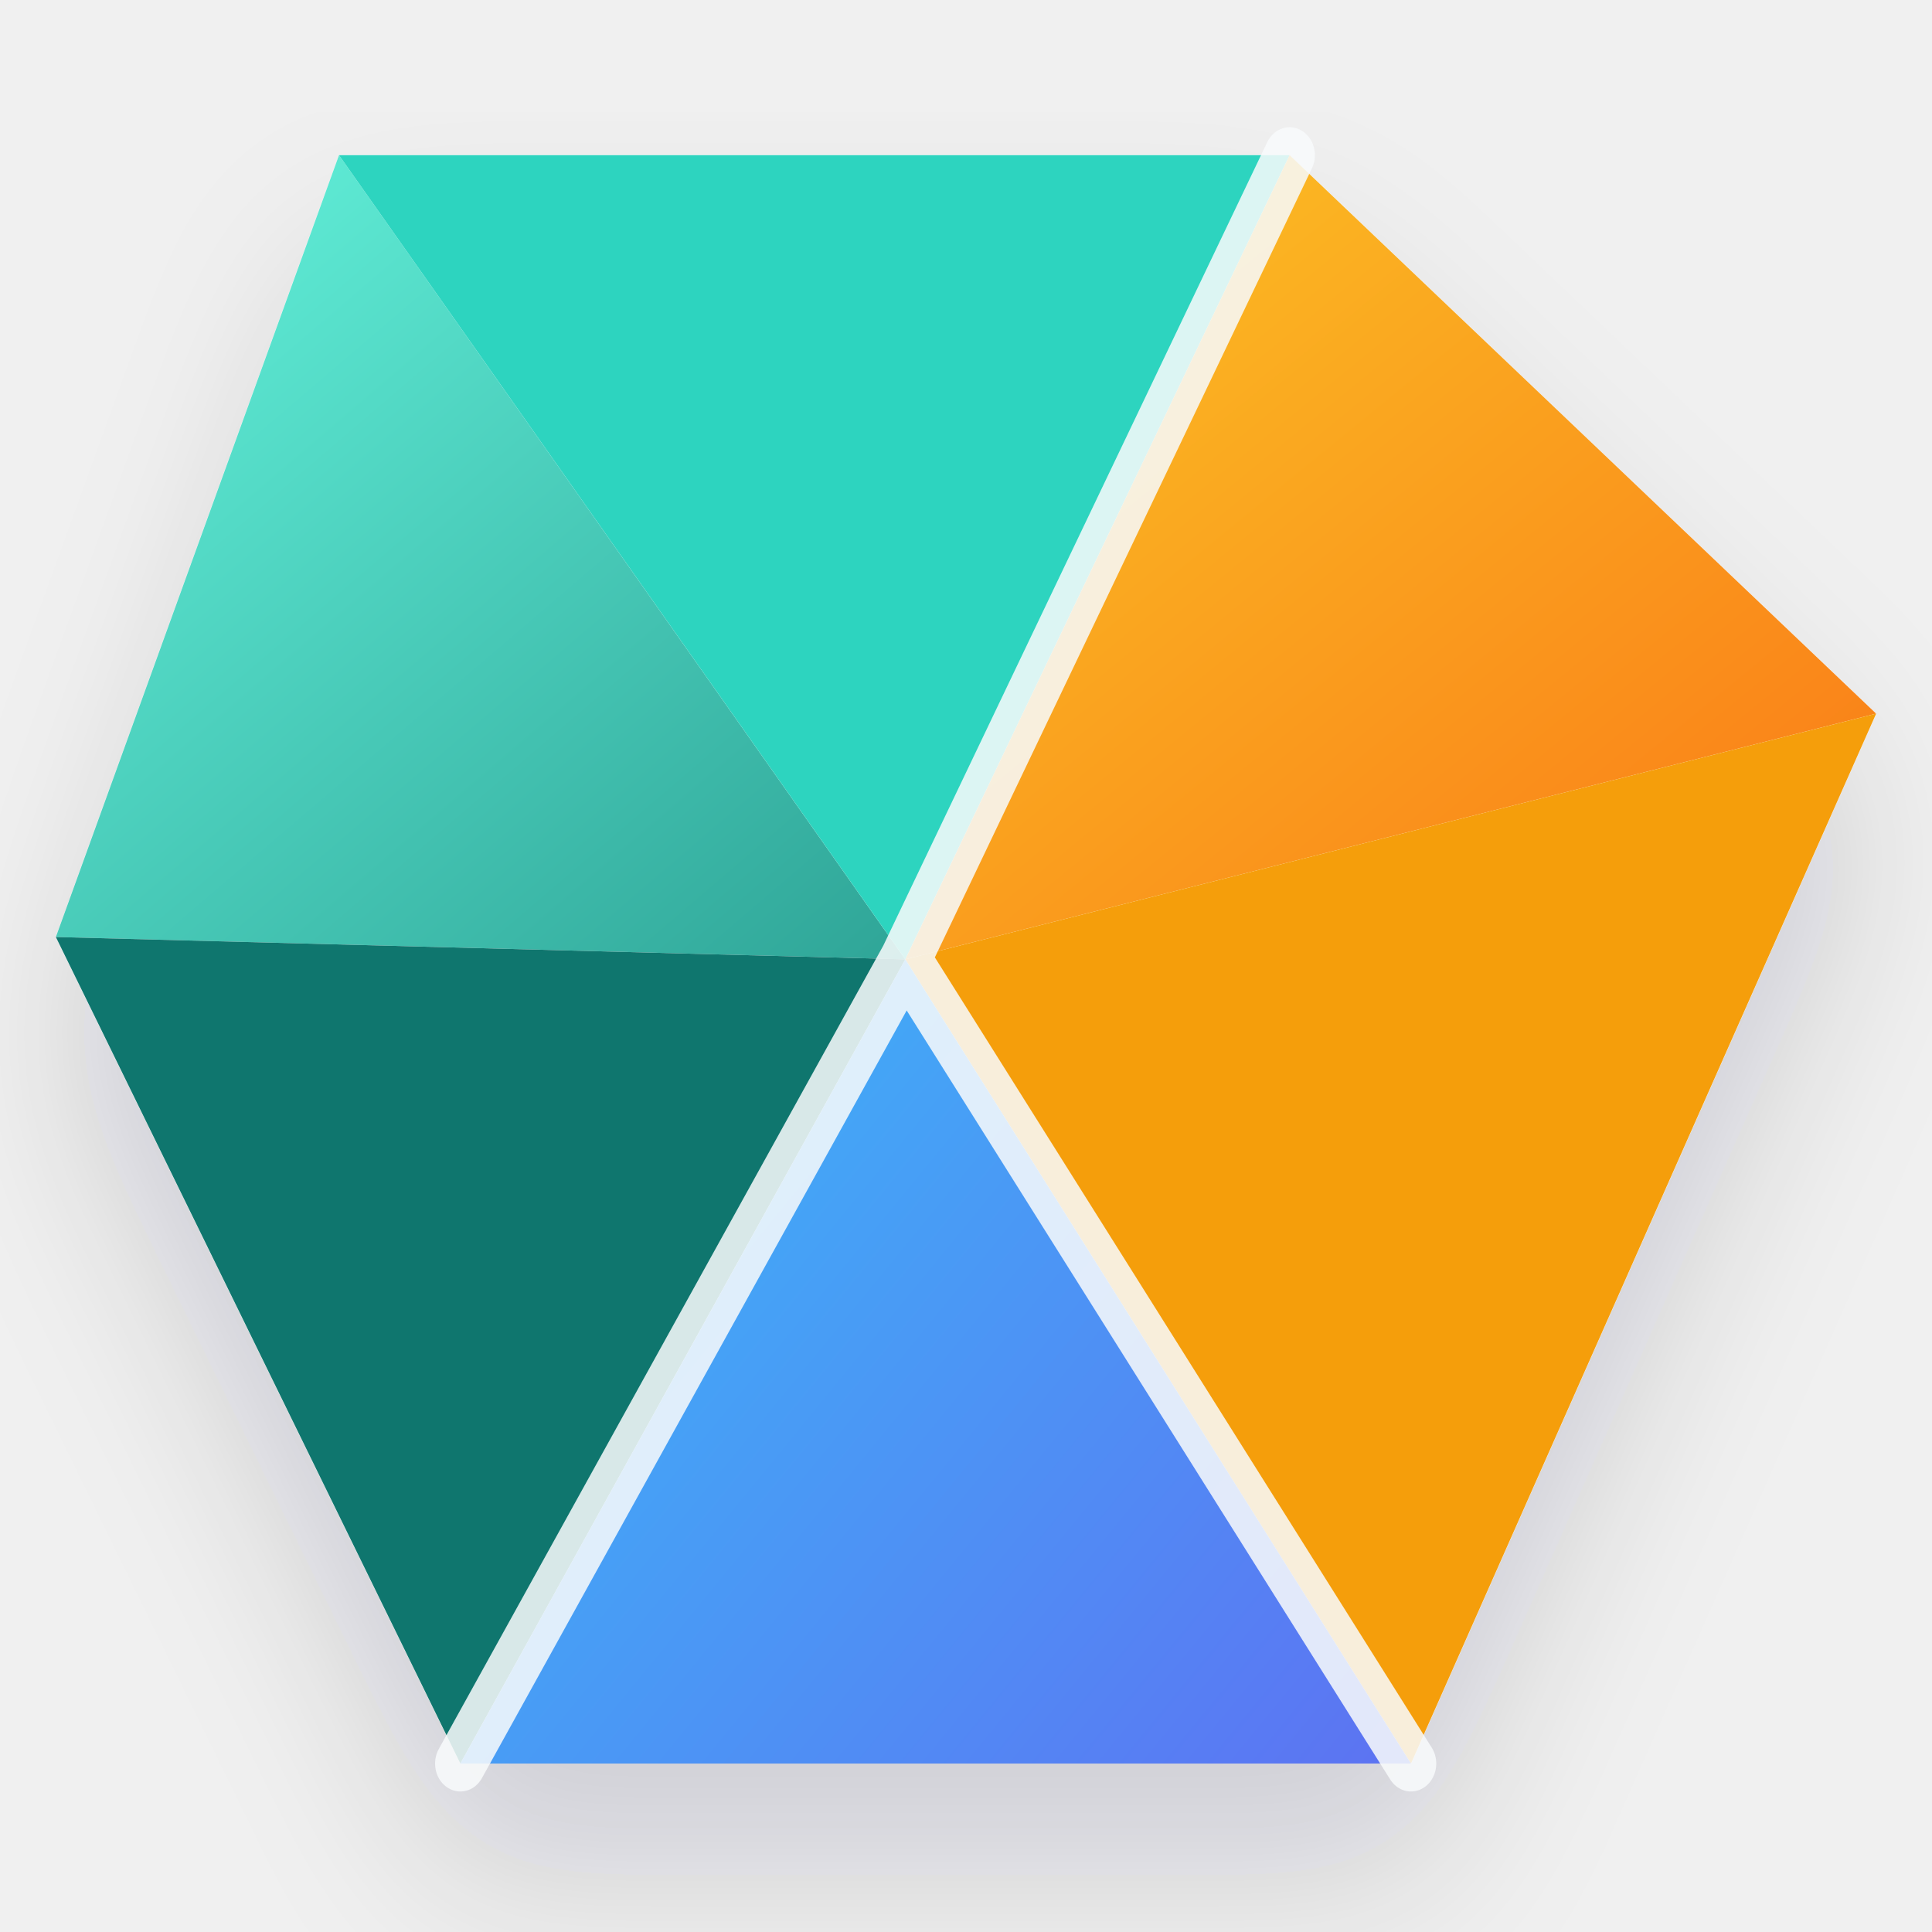
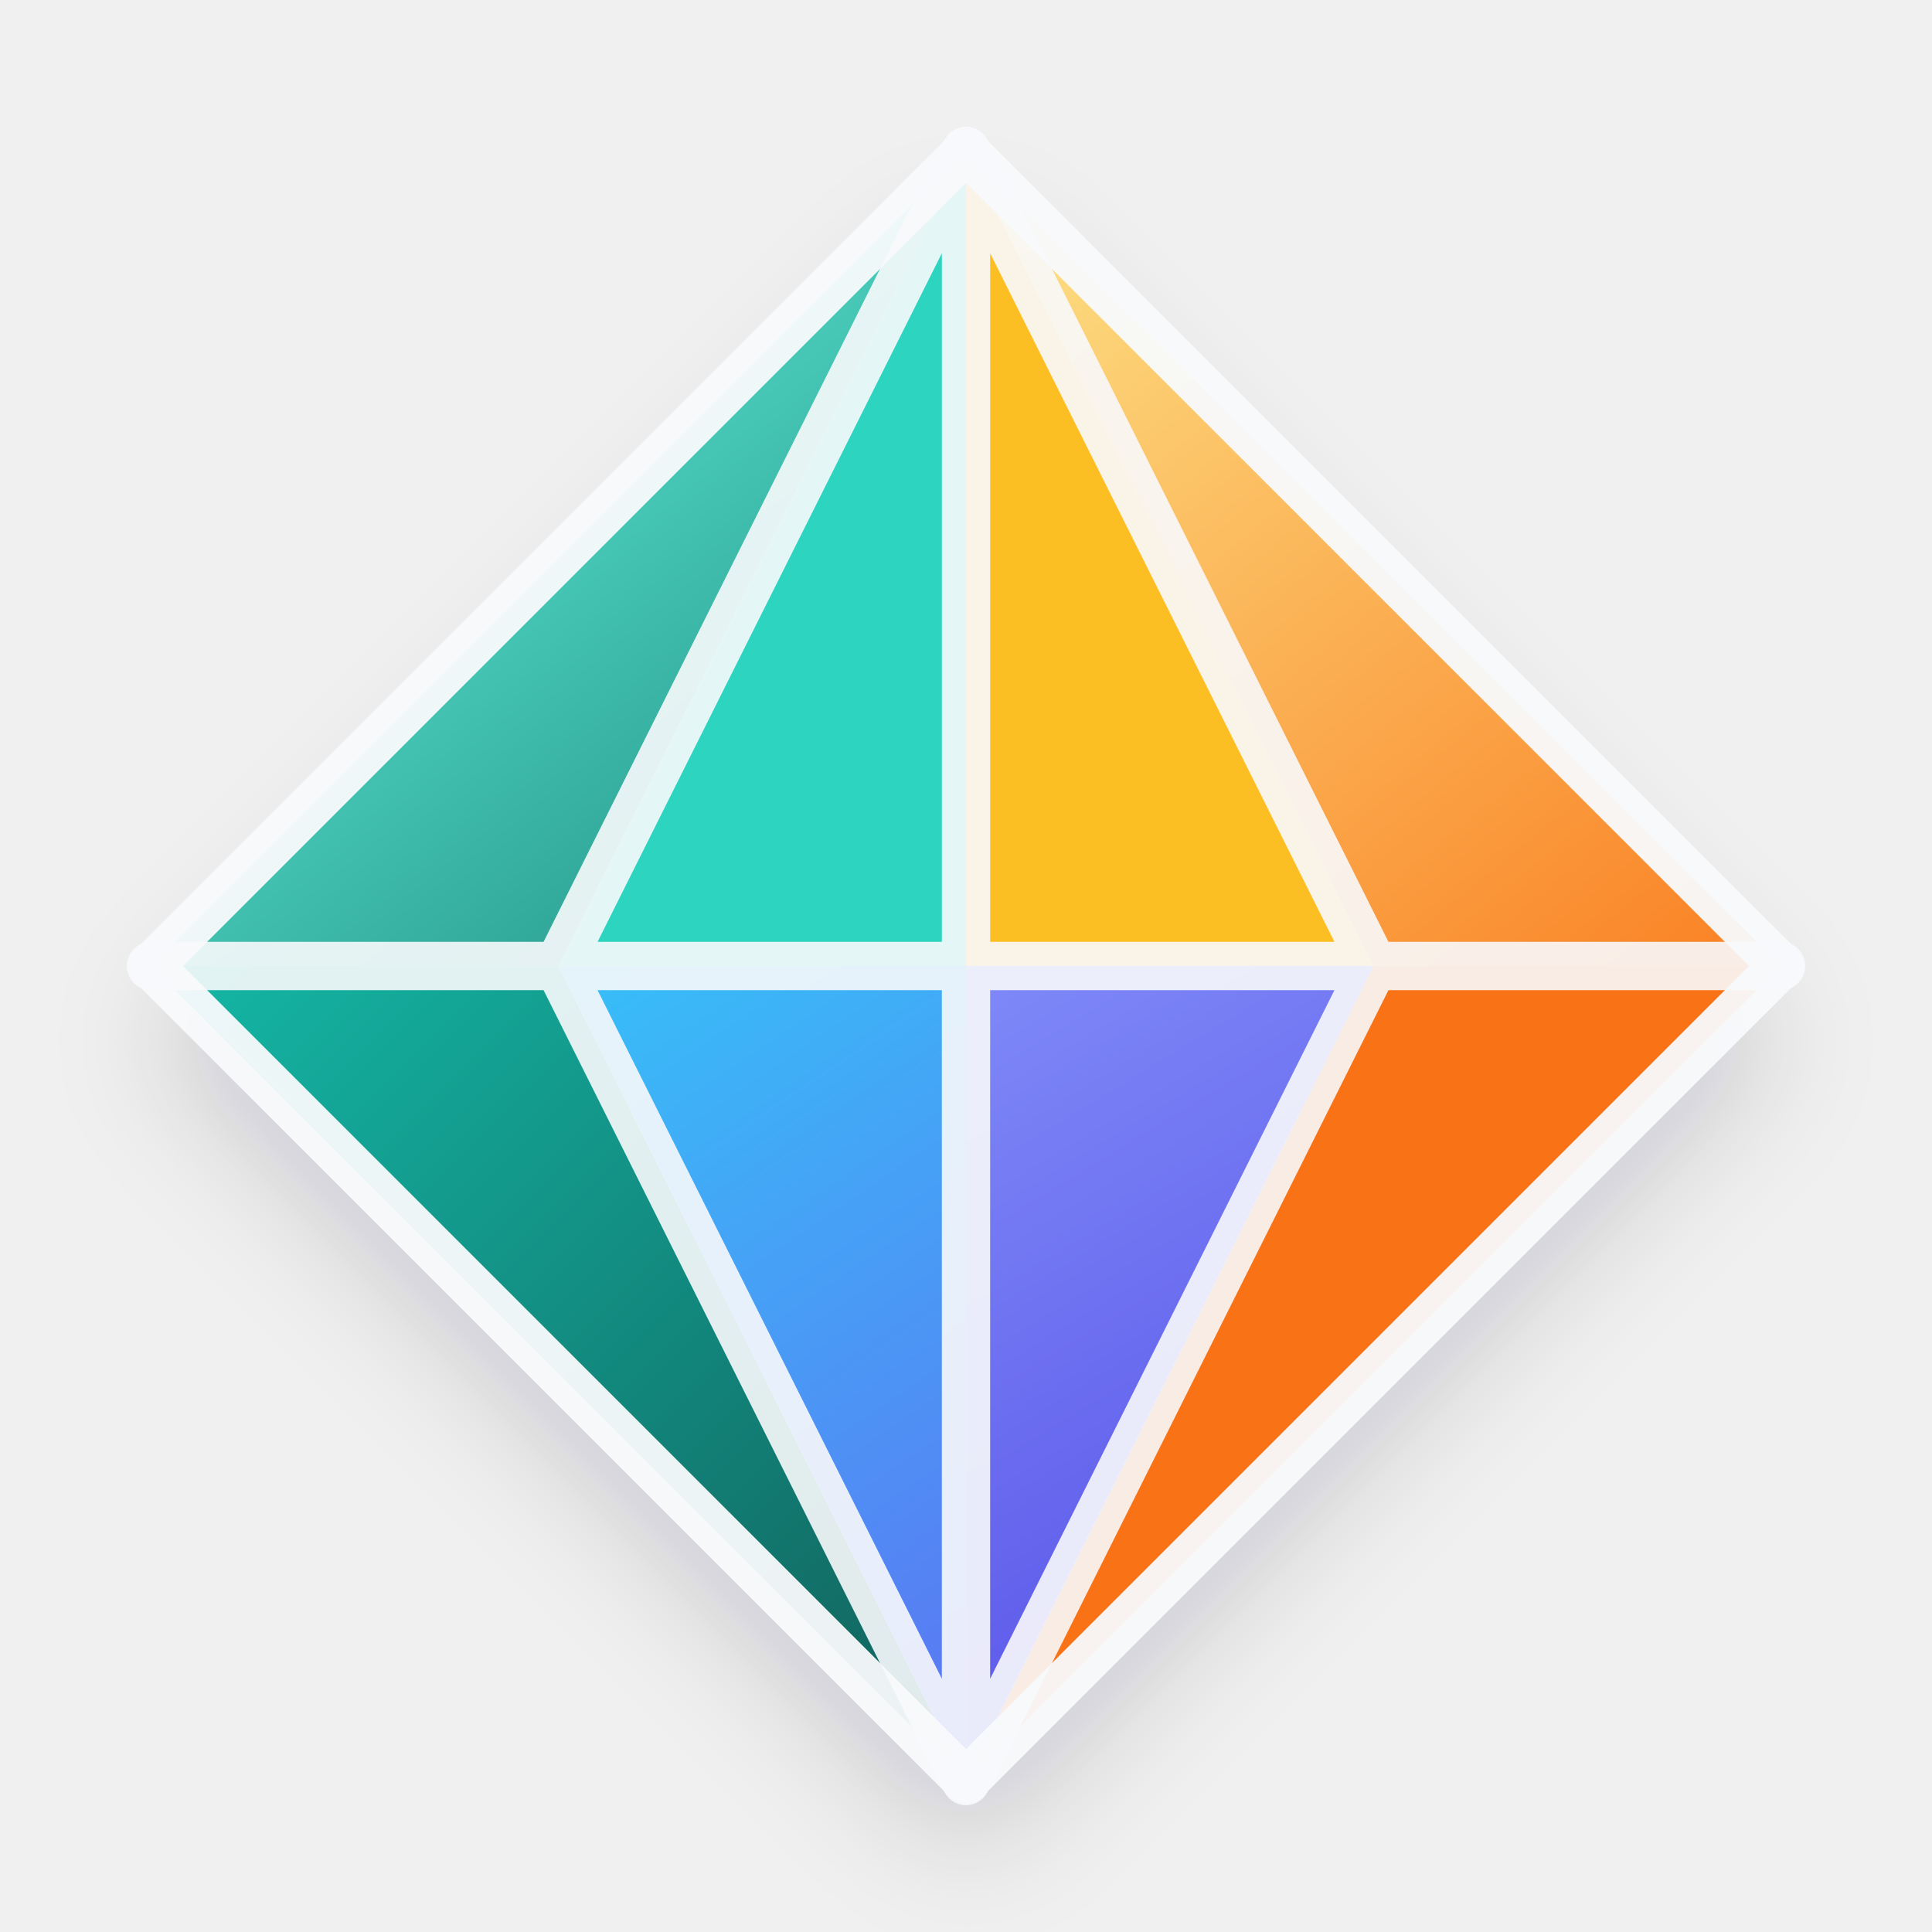
<svg xmlns="http://www.w3.org/2000/svg" viewBox="0 0 128 128" role="img" aria-label="StackPrism icon">
  <defs>
-     <linearGradient id="facetA" x1="30" y1="26" x2="78" y2="88" gradientUnits="userSpaceOnUse">
+     <linearGradient id="facetTealA" x1="18" y1="24" x2="64" y2="80" gradientUnits="userSpaceOnUse">
      <stop offset="0" stop-color="#5eead4" />
      <stop offset="1" stop-color="#0f766e" />
    </linearGradient>
-     <linearGradient id="facetB" x1="70" y1="24" x2="104" y2="70" gradientUnits="userSpaceOnUse">
-       <stop offset="0" stop-color="#fbbf24" />
+     <linearGradient id="facetTealB" x1="10" y1="64" x2="64" y2="118" gradientUnits="userSpaceOnUse">
+       <stop offset="0" stop-color="#14b8a6" />
+       <stop offset="1" stop-color="#115e59" />
+     </linearGradient>
+     <linearGradient id="facetAmber" x1="64" y1="10" x2="118" y2="76" gradientUnits="userSpaceOnUse">
+       <stop offset="0" stop-color="#fde68a" />
      <stop offset="1" stop-color="#f97316" />
    </linearGradient>
-     <linearGradient id="facetC" x1="40" y1="58" x2="92" y2="105" gradientUnits="userSpaceOnUse">
+     <linearGradient id="facetBlue" x1="44" y1="62" x2="82" y2="118" gradientUnits="userSpaceOnUse">
      <stop offset="0" stop-color="#38bdf8" />
      <stop offset="1" stop-color="#6366f1" />
    </linearGradient>
+     <linearGradient id="facetViolet" x1="64" y1="62" x2="98" y2="118" gradientUnits="userSpaceOnUse">
+       <stop offset="0" stop-color="#818cf8" />
+       <stop offset="1" stop-color="#4f46e5" />
+     </linearGradient>
+     <clipPath id="diamondClip">
+       <path d="M64 10 118 64 64 118 10 64z" />
+     </clipPath>
    <filter id="softShadow" x="-20%" y="-20%" width="140%" height="150%">
-       <feDropShadow dx="0" dy="5" stdDeviation="4" flood-color="#0f172a" flood-opacity=".14" />
+       <feDropShadow dx="0" dy="5" stdDeviation="4" flood-color="#0f172a" flood-opacity=".16" />
    </filter>
  </defs>
-   <g transform="translate(64 68) scale(1.34 1.48) translate(-64 -64)">
-     <g filter="url(#softShadow)">
-       <path d="M33 25h47l29 25-23 47H39L19 60z" fill="#ffffff" />
-     </g>
-     <path d="M33 25l28 36-42-1z" fill="url(#facetA)" />
-     <path d="M33 25h47L61 61z" fill="#2dd4bf" />
-     <path d="M80 25l29 25-48 11z" fill="url(#facetB)" />
-     <path d="M19 60l42 1-22 36z" fill="#0f766e" />
-     <path d="M61 61l48-11-23 47z" fill="#f59e0b" />
-     <path d="M61 61l25 36H39z" fill="url(#facetC)" />
-     <path d="M61 61l19-36M61 61l25 36M61 61L39 97" fill="none" stroke="#f8fafc" stroke-width="2.5" stroke-linecap="round" opacity=".86" />
+   <path d="M64 10 118 64 64 118 10 64z" fill="#ffffff" filter="url(#softShadow)" />
+   <g clip-path="url(#diamondClip)">
+     <path d="M64 10 37 64 10 64z" fill="url(#facetTealA)" />
+     <path d="M64 10 64 64 37 64z" fill="#2dd4bf" />
+     <path d="M64 10 91 64 64 64z" fill="#fbbf24" />
+     <path d="M64 10 118 64 91 64z" fill="url(#facetAmber)" />
+     <path d="M10 64 37 64 64 118z" fill="url(#facetTealB)" />
+     <path d="M37 64 64 64 64 118z" fill="url(#facetBlue)" />
+     <path d="M64 64 91 64 64 118z" fill="url(#facetViolet)" />
+     <path d="M91 64 118 64 64 118z" fill="#f97316" />
  </g>
+   <path d="M64 10 118 64 64 118 10 64z" fill="none" stroke="#f8fafc" stroke-width="3" stroke-linejoin="round" opacity=".95" />
+   <path d="M64 10v108M10 64h108M37 64 64 10M91 64 64 10M37 64 64 118M91 64 64 118" fill="none" stroke="#f8fafc" stroke-width="3.2" stroke-linecap="round" stroke-linejoin="round" opacity=".9" />
</svg>
